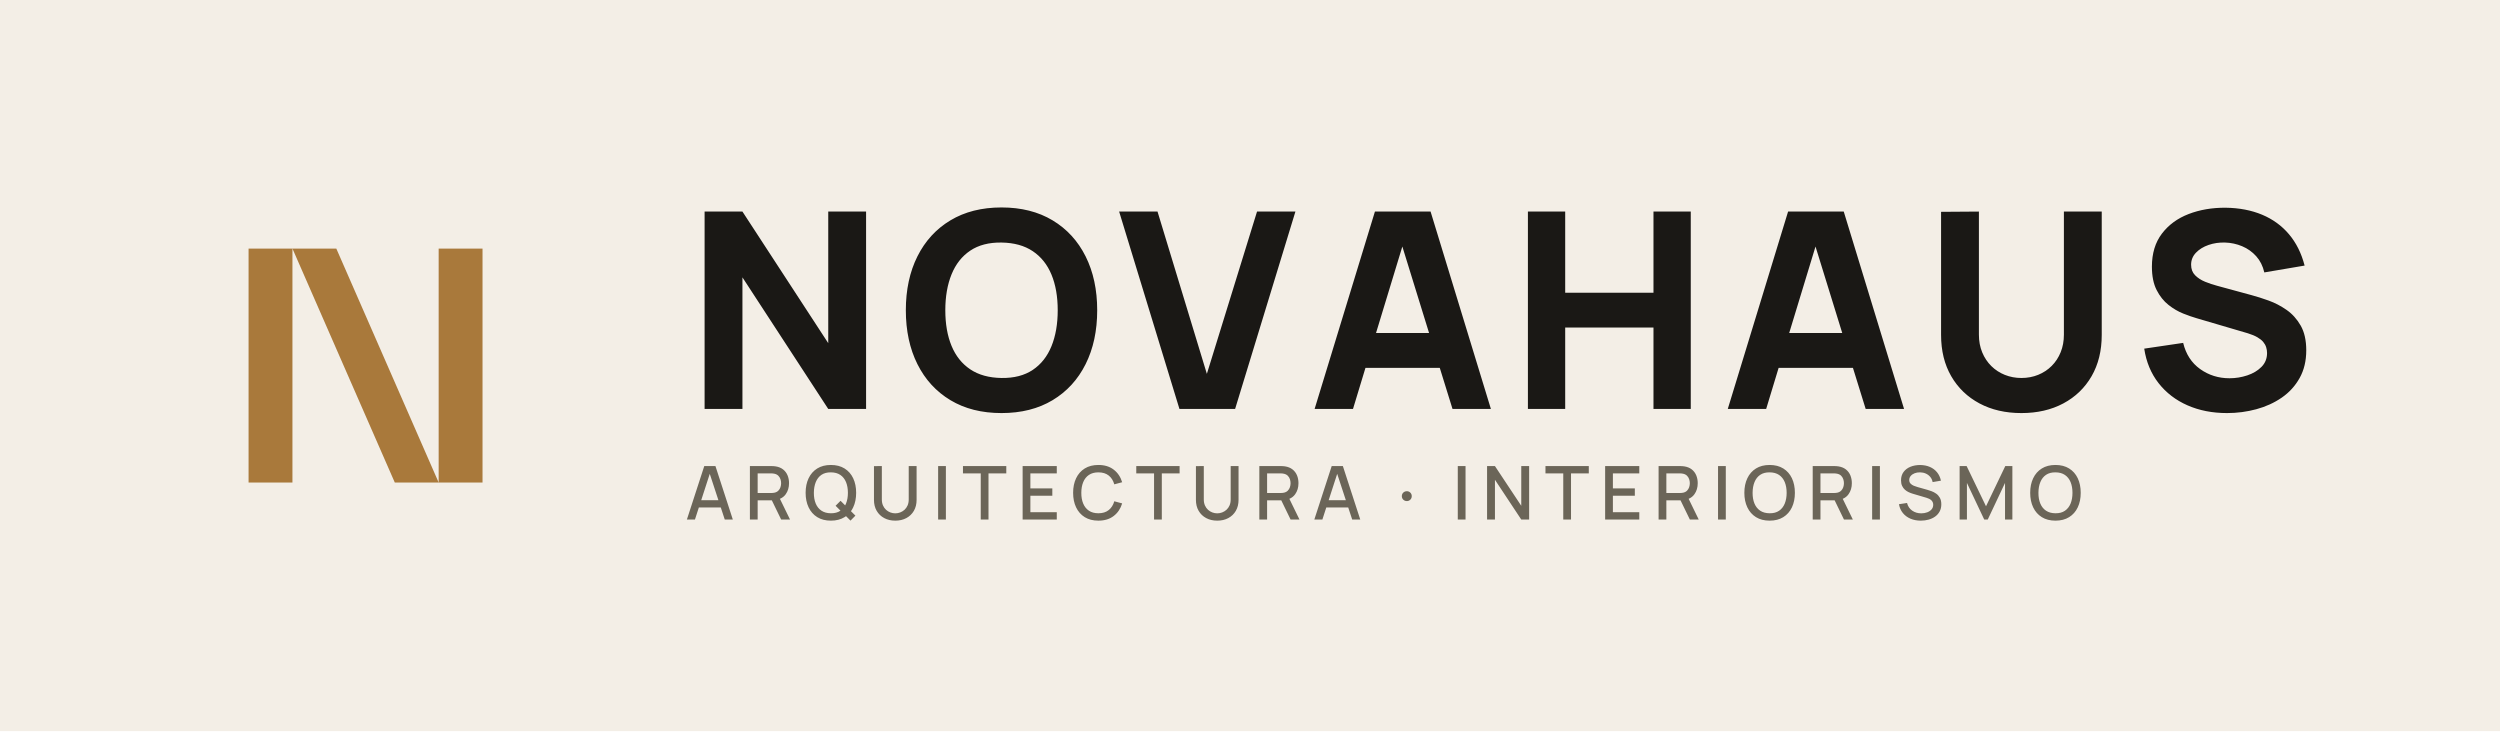
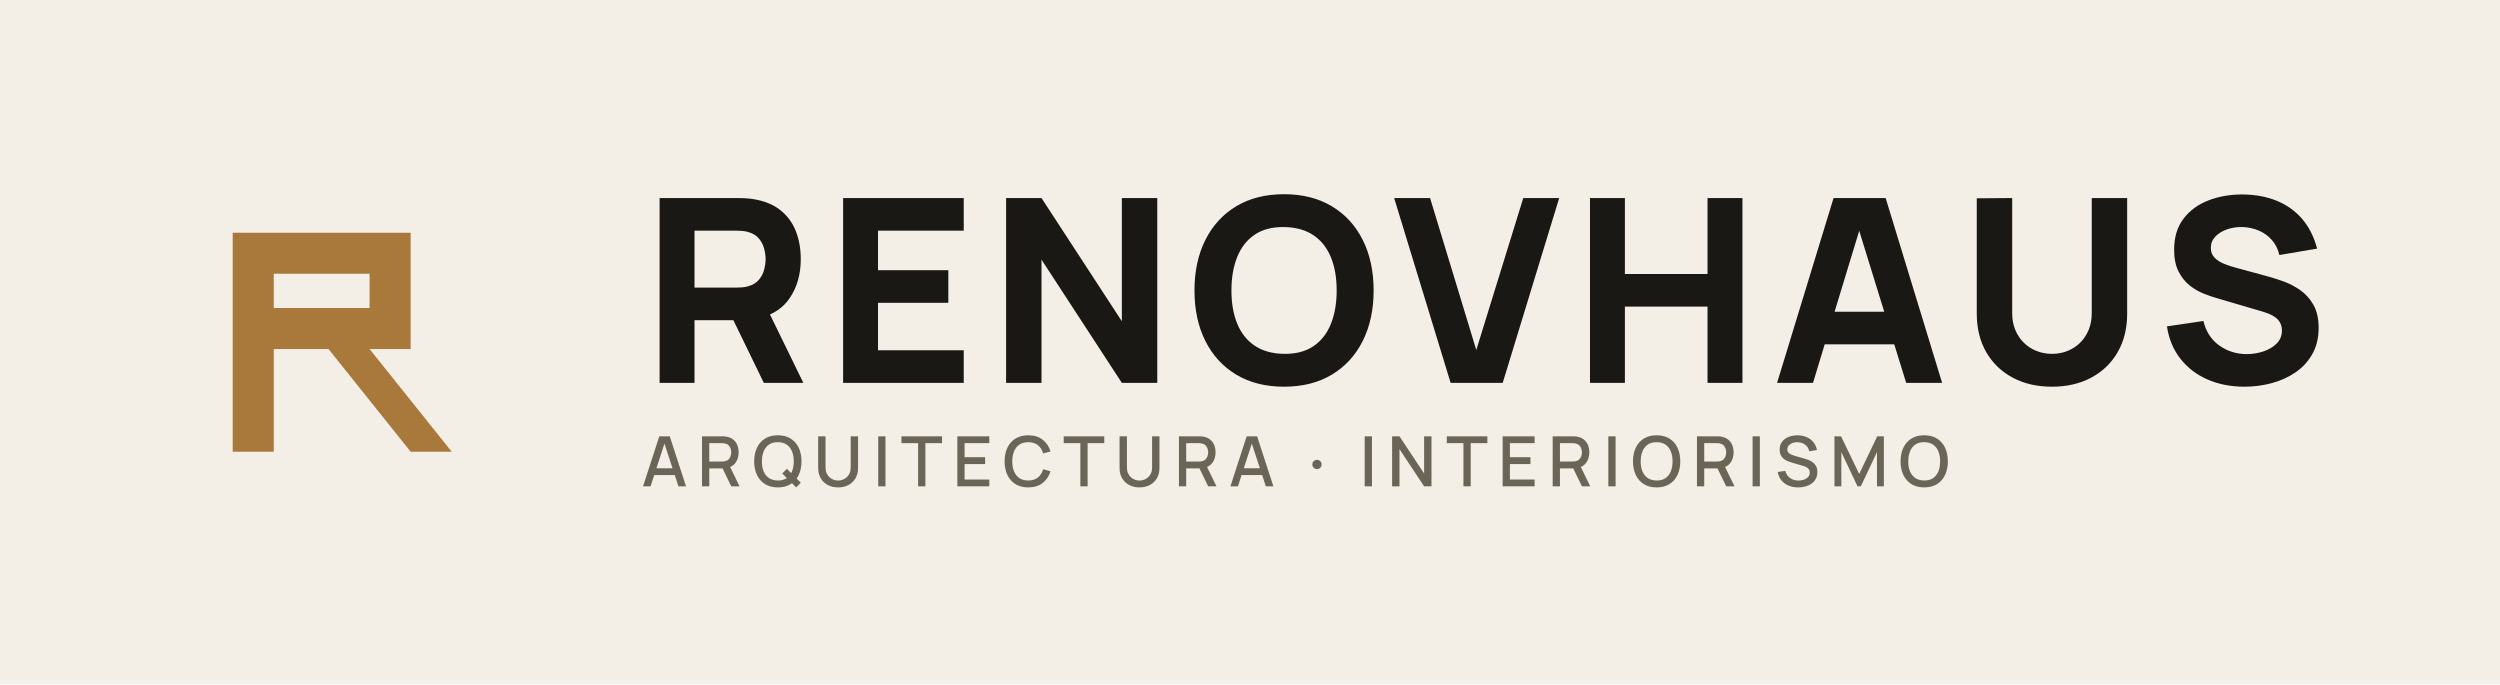
- <svg xmlns="http://www.w3.org/2000/svg" viewBox="0 0 437.696 128" role="img" aria-label="NOVAHAUS">
+ <svg xmlns="http://www.w3.org/2000/svg" viewBox="0 0 467.552 128" role="img" aria-label="RENOVHAUS">
  <rect width="100%" height="100%" fill="#F3EEE6" />
  <g transform="translate(32,32) scale(0.64)">
-     <path d="M18,18 H30 V82 H18 Z M30,18 L42,18 L70,82 L58,82 Z M70,18 H82 V82 H70 Z" fill="#A9793B" />
+     <path d="M18,18 H30 V82 H18 Z M30,18 H70 V30 H30 Z M58,18 H70 V52 H58 Z M30,40 H70 V52 H30 Z M46,52 L58,52 L82,82 L70,82 Z" fill="#A9793B" />
  </g>
-   <path d="M3.36,0L3.36,-34.56L9.984,-34.56L25.008,-11.52L25.008,-34.56L31.632,-34.56L31.632,0L25.008,0L9.984,-23.04L9.984,0Z M55.344,0.72Q50.16,0.72 46.404,-1.536Q42.648,-3.792 40.62,-7.848Q38.592,-11.904 38.592,-17.28Q38.592,-22.656 40.62,-26.712Q42.648,-30.768 46.404,-33.024Q50.16,-35.28 55.344,-35.28Q60.528,-35.28 64.284,-33.024Q68.04,-30.768 70.068,-26.712Q72.096,-22.656 72.096,-17.28Q72.096,-11.904 70.068,-7.848Q68.04,-3.792 64.284,-1.536Q60.528,0.72 55.344,0.72ZM55.344,-5.424Q58.632,-5.376 60.816,-6.84Q63,-8.304 64.092,-10.992Q65.184,-13.68 65.184,-17.28Q65.184,-20.88 64.092,-23.52Q63,-26.16 60.816,-27.624Q58.632,-29.088 55.344,-29.136Q52.056,-29.184 49.872,-27.72Q47.688,-26.256 46.596,-23.568Q45.504,-20.88 45.504,-17.28Q45.504,-13.68 46.596,-11.04Q47.688,-8.4 49.872,-6.936Q52.056,-5.472 55.344,-5.424Z M86.496,0L75.936,-34.56L82.656,-34.56L91.296,-6.144L100.08,-34.56L106.8,-34.56L96.24,0Z M110.16,0L120.72,-34.56L130.464,-34.56L141.024,0L134.304,0L132.072,-7.2L119.064,-7.2L116.88,0ZM130.2,-13.296L125.52,-28.44L120.912,-13.296Z M147.504,0L147.504,-34.56L154.032,-34.56L154.032,-20.352L169.488,-20.352L169.488,-34.56L176.016,-34.56L176.016,0L169.488,0L169.488,-14.256L154.032,-14.256L154.032,0Z M182.496,0L193.056,-34.56L202.8,-34.56L213.36,0L206.64,0L204.408,-7.2L191.4,-7.2L189.216,0ZM202.536,-13.296L197.856,-28.44L193.248,-13.296Z M233.904,0.72Q229.728,0.72 226.56,-0.972Q223.392,-2.664 221.616,-5.736Q219.84,-8.808 219.84,-12.96L219.84,-34.512L226.464,-34.56L226.464,-13.008Q226.464,-11.304 227.04,-9.912Q227.616,-8.52 228.636,-7.512Q229.656,-6.504 231.012,-5.964Q232.368,-5.424 233.904,-5.424Q235.488,-5.424 236.844,-5.976Q238.2,-6.528 239.208,-7.536Q240.216,-8.544 240.78,-9.936Q241.344,-11.328 241.344,-13.008L241.344,-34.56L247.968,-34.56L247.968,-12.96Q247.968,-8.808 246.192,-5.736Q244.416,-2.664 241.248,-0.972Q238.08,0.72 233.904,0.72Z M269.904,0.72Q266.064,0.72 262.98,-0.636Q259.896,-1.992 257.916,-4.524Q255.936,-7.056 255.408,-10.56L262.224,-11.568Q262.944,-8.592 265.2,-6.984Q267.456,-5.376 270.336,-5.376Q271.944,-5.376 273.456,-5.88Q274.968,-6.384 275.94,-7.368Q276.912,-8.352 276.912,-9.792Q276.912,-10.32 276.756,-10.812Q276.6,-11.304 276.24,-11.736Q275.88,-12.168 275.22,-12.552Q274.56,-12.936 273.552,-13.248L264.576,-15.888Q263.568,-16.176 262.236,-16.704Q260.904,-17.232 259.656,-18.216Q258.408,-19.2 257.58,-20.82Q256.752,-22.44 256.752,-24.912Q256.752,-28.392 258.504,-30.696Q260.256,-33 263.184,-34.128Q266.112,-35.256 269.664,-35.232Q273.24,-35.184 276.048,-34.008Q278.856,-32.832 280.752,-30.588Q282.648,-28.344 283.488,-25.104L276.432,-23.904Q276.048,-25.584 275.016,-26.736Q273.984,-27.888 272.556,-28.488Q271.128,-29.088 269.568,-29.136Q268.032,-29.184 266.676,-28.716Q265.32,-28.248 264.468,-27.36Q263.616,-26.472 263.616,-25.248Q263.616,-24.12 264.312,-23.412Q265.008,-22.704 266.064,-22.272Q267.12,-21.84 268.224,-21.552L274.224,-19.92Q275.568,-19.56 277.2,-18.972Q278.832,-18.384 280.332,-17.34Q281.832,-16.296 282.804,-14.592Q283.776,-12.888 283.776,-10.272Q283.776,-7.488 282.612,-5.412Q281.448,-3.336 279.48,-1.98Q277.512,-0.624 275.028,0.048Q272.544,0.72 269.904,0.72Z" fill="#1A1815" transform="translate(120,71.6)" />
+   <path d="M3.36,0L3.36,-34.56L17.952,-34.56Q18.456,-34.56 19.308,-34.524Q20.16,-34.488 20.832,-34.368Q23.928,-33.888 25.908,-32.328Q27.888,-30.768 28.824,-28.404Q29.76,-26.04 29.76,-23.136Q29.76,-18.792 27.6,-15.72Q26.256,-13.8 24,-12.792L30.24,0L22.848,0L17.16,-11.712L9.888,-11.712L9.888,0ZM9.888,-17.808L17.664,-17.808Q18.168,-17.808 18.768,-17.856Q19.368,-17.904 19.872,-18.048Q21.192,-18.408 21.912,-19.26Q22.632,-20.112 22.908,-21.156Q23.184,-22.2 23.184,-23.136Q23.184,-24.072 22.908,-25.116Q22.632,-26.16 21.912,-27.012Q21.192,-27.864 19.872,-28.224Q19.368,-28.368 18.768,-28.416Q18.168,-28.464 17.664,-28.464L9.888,-28.464Z M37.68,0L37.68,-34.56L60.24,-34.56L60.24,-28.464L44.208,-28.464L44.208,-21.072L57.36,-21.072L57.36,-14.976L44.208,-14.976L44.208,-6.096L60.24,-6.096L60.24,0Z M68.16,0L68.16,-34.56L74.784,-34.56L89.808,-11.52L89.808,-34.56L96.432,-34.56L96.432,0L89.808,0L74.784,-23.04L74.784,0Z M120.144,0.72Q114.96,0.72 111.204,-1.536Q107.448,-3.792 105.42,-7.848Q103.392,-11.904 103.392,-17.28Q103.392,-22.656 105.42,-26.712Q107.448,-30.768 111.204,-33.024Q114.96,-35.28 120.144,-35.28Q125.328,-35.28 129.084,-33.024Q132.84,-30.768 134.868,-26.712Q136.896,-22.656 136.896,-17.28Q136.896,-11.904 134.868,-7.848Q132.84,-3.792 129.084,-1.536Q125.328,0.72 120.144,0.72ZM120.144,-5.424Q123.432,-5.376 125.616,-6.84Q127.8,-8.304 128.892,-10.992Q129.984,-13.68 129.984,-17.28Q129.984,-20.88 128.892,-23.52Q127.8,-26.16 125.616,-27.624Q123.432,-29.088 120.144,-29.136Q116.856,-29.184 114.672,-27.72Q112.488,-26.256 111.396,-23.568Q110.304,-20.88 110.304,-17.28Q110.304,-13.68 111.396,-11.04Q112.488,-8.4 114.672,-6.936Q116.856,-5.472 120.144,-5.424Z M151.296,0L140.736,-34.56L147.456,-34.56L156.096,-6.144L164.88,-34.56L171.6,-34.56L161.04,0Z M177.36,0L177.36,-34.56L183.888,-34.56L183.888,-20.352L199.344,-20.352L199.344,-34.56L205.872,-34.56L205.872,0L199.344,0L199.344,-14.256L183.888,-14.256L183.888,0Z M212.352,0L222.912,-34.56L232.656,-34.56L243.216,0L236.496,0L234.264,-7.2L221.256,-7.2L219.072,0ZM232.392,-13.296L227.712,-28.44L223.104,-13.296Z M263.76,0.72Q259.584,0.72 256.416,-0.972Q253.248,-2.664 251.472,-5.736Q249.696,-8.808 249.696,-12.96L249.696,-34.512L256.32,-34.56L256.32,-13.008Q256.32,-11.304 256.896,-9.912Q257.472,-8.52 258.492,-7.512Q259.512,-6.504 260.868,-5.964Q262.224,-5.424 263.76,-5.424Q265.344,-5.424 266.7,-5.976Q268.056,-6.528 269.064,-7.536Q270.072,-8.544 270.636,-9.936Q271.2,-11.328 271.2,-13.008L271.2,-34.56L277.824,-34.56L277.824,-12.96Q277.824,-8.808 276.048,-5.736Q274.272,-2.664 271.104,-0.972Q267.936,0.72 263.76,0.72Z M299.76,0.72Q295.92,0.72 292.836,-0.636Q289.752,-1.992 287.772,-4.524Q285.792,-7.056 285.264,-10.56L292.08,-11.568Q292.8,-8.592 295.056,-6.984Q297.312,-5.376 300.192,-5.376Q301.8,-5.376 303.312,-5.88Q304.824,-6.384 305.796,-7.368Q306.768,-8.352 306.768,-9.792Q306.768,-10.32 306.612,-10.812Q306.456,-11.304 306.096,-11.736Q305.736,-12.168 305.076,-12.552Q304.416,-12.936 303.408,-13.248L294.432,-15.888Q293.424,-16.176 292.092,-16.704Q290.76,-17.232 289.512,-18.216Q288.264,-19.2 287.436,-20.82Q286.608,-22.44 286.608,-24.912Q286.608,-28.392 288.36,-30.696Q290.112,-33 293.04,-34.128Q295.968,-35.256 299.52,-35.232Q303.096,-35.184 305.904,-34.008Q308.712,-32.832 310.608,-30.588Q312.504,-28.344 313.344,-25.104L306.288,-23.904Q305.904,-25.584 304.872,-26.736Q303.84,-27.888 302.412,-28.488Q300.984,-29.088 299.424,-29.136Q297.888,-29.184 296.532,-28.716Q295.176,-28.248 294.324,-27.36Q293.472,-26.472 293.472,-25.248Q293.472,-24.12 294.168,-23.412Q294.864,-22.704 295.92,-22.272Q296.976,-21.84 298.08,-21.552L304.08,-19.92Q305.424,-19.56 307.056,-18.972Q308.688,-18.384 310.188,-17.34Q311.688,-16.296 312.66,-14.592Q313.632,-12.888 313.632,-10.272Q313.632,-7.488 312.468,-5.412Q311.304,-3.336 309.336,-1.98Q307.368,-0.624 304.884,0.048Q302.4,0.72 299.76,0.72Z" fill="#1A1815" transform="translate(120,71.6)" />
  <path d="M0.26,0L3.302,-9.36L5.259,-9.36L8.301,0L6.89,0L6.195,-2.112L2.353,-2.112L1.67,0ZM5.778,-3.386L4.264,-8.001L2.769,-3.386Z M11.291,0L11.291,-9.36L15.074,-9.36Q15.21,-9.36 15.412,-9.35Q15.613,-9.34 15.795,-9.308Q16.575,-9.184 17.098,-8.775Q17.621,-8.365 17.882,-7.741Q18.142,-7.117 18.142,-6.363Q18.142,-5.245 17.569,-4.439Q17.186,-3.893 16.549,-3.627L18.317,0L16.764,0L15.132,-3.36L12.649,-3.36L12.649,0ZM12.649,-4.647L15.022,-4.647Q15.151,-4.647 15.311,-4.66Q15.47,-4.673 15.613,-4.706Q16.029,-4.803 16.282,-5.067Q16.536,-5.33 16.647,-5.674Q16.757,-6.019 16.757,-6.363Q16.757,-6.708 16.647,-7.049Q16.536,-7.39 16.282,-7.654Q16.029,-7.917 15.613,-8.014Q15.47,-8.053 15.311,-8.066Q15.151,-8.079 15.022,-8.079L12.649,-8.079Z M28.906,0.189L28.119,-0.591Q27.996,-0.5 27.866,-0.422Q26.871,0.195 25.474,0.195Q24.069,0.195 23.082,-0.419Q22.094,-1.033 21.57,-2.132Q21.047,-3.23 21.047,-4.68Q21.047,-6.129 21.57,-7.228Q22.094,-8.326 23.082,-8.941Q24.069,-9.555 25.474,-9.555Q26.871,-9.555 27.862,-8.941Q28.854,-8.326 29.374,-7.228Q29.894,-6.129 29.894,-4.68Q29.894,-3.23 29.374,-2.132Q29.205,-1.774 28.984,-1.462L29.764,-0.682ZM25.474,-1.098Q26.468,-1.085 27.131,-1.54Q27.138,-1.547 27.151,-1.553L26.293,-2.411L27.164,-3.282L27.97,-2.476Q28.048,-2.632 28.119,-2.801Q28.45,-3.607 28.45,-4.68Q28.45,-5.752 28.119,-6.555Q27.788,-7.358 27.128,-7.806Q26.468,-8.255 25.474,-8.261Q24.479,-8.274 23.819,-7.826Q23.16,-7.377 22.828,-6.565Q22.497,-5.752 22.49,-4.68Q22.484,-3.607 22.815,-2.805Q23.147,-2.002 23.813,-1.553Q24.479,-1.105 25.474,-1.098Z M36.744,0.195Q35.646,0.195 34.804,-0.257Q33.963,-0.708 33.488,-1.524Q33.013,-2.34 33.013,-3.445L33.013,-9.353L34.391,-9.36L34.391,-3.516Q34.391,-2.918 34.593,-2.463Q34.795,-2.008 35.132,-1.703Q35.47,-1.397 35.89,-1.241Q36.309,-1.085 36.744,-1.085Q37.186,-1.085 37.606,-1.245Q38.025,-1.404 38.363,-1.709Q38.701,-2.015 38.899,-2.47Q39.098,-2.925 39.098,-3.516L39.098,-9.36L40.476,-9.36L40.476,-3.445Q40.476,-2.346 40.001,-1.527Q39.527,-0.708 38.685,-0.257Q37.843,0.195 36.744,0.195Z M44.246,0L44.246,-9.36L45.604,-9.36L45.604,0Z M51.707,0L51.707,-8.079L48.594,-8.079L48.594,-9.36L56.18,-9.36L56.18,-8.079L53.066,-8.079L53.066,0Z M59.04,0L59.04,-9.36L65.019,-9.36L65.019,-8.079L60.398,-8.079L60.398,-5.453L64.239,-5.453L64.239,-4.173L60.398,-4.173L60.398,-1.28L65.019,-1.28L65.019,0Z M72.306,0.195Q70.902,0.195 69.914,-0.419Q68.926,-1.033 68.403,-2.132Q67.88,-3.23 67.88,-4.68Q67.88,-6.129 68.403,-7.228Q68.926,-8.326 69.914,-8.941Q70.902,-9.555 72.306,-9.555Q73.925,-9.555 74.987,-8.736Q76.05,-7.917 76.466,-6.532L75.088,-6.162Q74.815,-7.143 74.116,-7.702Q73.417,-8.261 72.306,-8.261Q71.312,-8.261 70.649,-7.813Q69.985,-7.364 69.651,-6.558Q69.316,-5.752 69.316,-4.68Q69.309,-3.607 69.644,-2.801Q69.979,-1.995 70.645,-1.547Q71.312,-1.098 72.306,-1.098Q73.417,-1.098 74.116,-1.661Q74.815,-2.223 75.088,-3.198L76.466,-2.827Q76.05,-1.443 74.987,-0.624Q73.925,0.195 72.306,0.195Z M82.05,0L82.05,-8.079L78.936,-8.079L78.936,-9.36L86.522,-9.36L86.522,-8.079L83.408,-8.079L83.408,0Z M93.113,0.195Q92.014,0.195 91.172,-0.257Q90.33,-0.708 89.856,-1.524Q89.381,-2.34 89.381,-3.445L89.381,-9.353L90.759,-9.36L90.759,-3.516Q90.759,-2.918 90.961,-2.463Q91.163,-2.008 91.5,-1.703Q91.839,-1.397 92.258,-1.241Q92.677,-1.085 93.113,-1.085Q93.554,-1.085 93.974,-1.245Q94.393,-1.404 94.731,-1.709Q95.069,-2.015 95.267,-2.47Q95.465,-2.925 95.465,-3.516L95.465,-9.36L96.843,-9.36L96.843,-3.445Q96.843,-2.346 96.369,-1.527Q95.895,-0.708 95.053,-0.257Q94.211,0.195 93.113,0.195Z M100.483,0L100.483,-9.36L104.267,-9.36Q104.403,-9.36 104.605,-9.35Q104.806,-9.34 104.988,-9.308Q105.768,-9.184 106.291,-8.775Q106.815,-8.365 107.075,-7.741Q107.334,-7.117 107.334,-6.363Q107.334,-5.245 106.762,-4.439Q106.379,-3.893 105.742,-3.627L107.51,0L105.956,0L104.325,-3.36L101.842,-3.36L101.842,0ZM101.842,-4.647L104.215,-4.647Q104.345,-4.647 104.504,-4.66Q104.663,-4.673 104.806,-4.706Q105.222,-4.803 105.476,-5.067Q105.729,-5.33 105.84,-5.674Q105.95,-6.019 105.95,-6.363Q105.95,-6.708 105.84,-7.049Q105.729,-7.39 105.476,-7.654Q105.222,-7.917 104.806,-8.014Q104.663,-8.053 104.504,-8.066Q104.345,-8.079 104.215,-8.079L101.842,-8.079Z M110.11,0L113.152,-9.36L115.108,-9.36L118.151,0L116.74,0L116.045,-2.112L112.203,-2.112L111.521,0ZM115.628,-3.386L114.114,-8.001L112.619,-3.386Z M126.321,-3.23Q125.944,-3.23 125.687,-3.477Q125.431,-3.724 125.431,-4.095Q125.431,-4.472 125.687,-4.716Q125.944,-4.959 126.321,-4.959Q126.659,-4.959 126.913,-4.716Q127.166,-4.472 127.166,-4.095Q127.166,-3.724 126.913,-3.477Q126.659,-3.23 126.321,-3.23Z M135.226,0L135.226,-9.36L136.585,-9.36L136.585,0Z M140.354,0L140.354,-9.36L141.733,-9.36L146.341,-2.405L146.341,-9.36L147.719,-9.36L147.719,0L146.341,0L141.733,-6.961L141.733,0Z M153.693,0L153.693,-8.079L150.579,-8.079L150.579,-9.36L158.164,-9.36L158.164,-8.079L155.051,-8.079L155.051,0Z M161.025,0L161.025,-9.36L167.004,-9.36L167.004,-8.079L162.383,-8.079L162.383,-5.453L166.224,-5.453L166.224,-4.173L162.383,-4.173L162.383,-1.28L167.004,-1.28L167.004,0Z M170.384,0L170.384,-9.36L174.168,-9.36Q174.304,-9.36 174.505,-9.35Q174.707,-9.34 174.889,-9.308Q175.669,-9.184 176.192,-8.775Q176.715,-8.365 176.975,-7.741Q177.235,-7.117 177.235,-6.363Q177.235,-5.245 176.663,-4.439Q176.28,-3.893 175.643,-3.627L177.411,0L175.858,0L174.226,-3.36L171.743,-3.36L171.743,0ZM171.743,-4.647L174.115,-4.647Q174.245,-4.647 174.405,-4.66Q174.564,-4.673 174.707,-4.706Q175.123,-4.803 175.376,-5.067Q175.63,-5.33 175.74,-5.674Q175.851,-6.019 175.851,-6.363Q175.851,-6.708 175.74,-7.049Q175.63,-7.39 175.376,-7.654Q175.123,-7.917 174.707,-8.014Q174.564,-8.053 174.405,-8.066Q174.245,-8.079 174.115,-8.079L171.743,-8.079Z M180.791,0L180.791,-9.36L182.15,-9.36L182.15,0Z M189.826,0.195Q188.422,0.195 187.434,-0.419Q186.446,-1.033 185.923,-2.132Q185.399,-3.23 185.399,-4.68Q185.399,-6.129 185.923,-7.228Q186.446,-8.326 187.434,-8.941Q188.422,-9.555 189.826,-9.555Q191.223,-9.555 192.215,-8.941Q193.206,-8.326 193.726,-7.228Q194.246,-6.129 194.246,-4.68Q194.246,-3.23 193.726,-2.132Q193.206,-1.033 192.215,-0.419Q191.223,0.195 189.826,0.195ZM189.826,-1.098Q190.82,-1.085 191.48,-1.537Q192.14,-1.989 192.471,-2.798Q192.803,-3.607 192.803,-4.68Q192.803,-5.752 192.471,-6.555Q192.14,-7.358 191.48,-7.806Q190.82,-8.255 189.826,-8.261Q188.831,-8.274 188.172,-7.826Q187.512,-7.377 187.18,-6.565Q186.849,-5.752 186.842,-4.68Q186.836,-3.607 187.167,-2.805Q187.499,-2.002 188.165,-1.553Q188.831,-1.105 189.826,-1.098Z M197.366,0L197.366,-9.36L201.149,-9.36Q201.285,-9.36 201.487,-9.35Q201.688,-9.34 201.87,-9.308Q202.65,-9.184 203.174,-8.775Q203.697,-8.365 203.957,-7.741Q204.217,-7.117 204.217,-6.363Q204.217,-5.245 203.645,-4.439Q203.261,-3.893 202.624,-3.627L204.392,0L202.839,0L201.207,-3.36L198.724,-3.36L198.724,0ZM198.724,-4.647L201.097,-4.647Q201.227,-4.647 201.386,-4.66Q201.545,-4.673 201.688,-4.706Q202.104,-4.803 202.358,-5.067Q202.611,-5.33 202.722,-5.674Q202.832,-6.019 202.832,-6.363Q202.832,-6.708 202.722,-7.049Q202.611,-7.39 202.358,-7.654Q202.104,-7.917 201.688,-8.014Q201.545,-8.053 201.386,-8.066Q201.227,-8.079 201.097,-8.079L198.724,-8.079Z M207.772,0L207.772,-9.36L209.131,-9.36L209.131,0Z M216.294,0.195Q215.286,0.195 214.477,-0.153Q213.668,-0.5 213.145,-1.147Q212.621,-1.794 212.465,-2.684L213.882,-2.899Q214.097,-2.041 214.779,-1.563Q215.462,-1.085 216.372,-1.085Q216.937,-1.085 217.412,-1.264Q217.886,-1.443 218.176,-1.778Q218.465,-2.112 218.465,-2.58Q218.465,-2.834 218.377,-3.029Q218.289,-3.224 218.137,-3.37Q217.984,-3.516 217.766,-3.624Q217.548,-3.731 217.288,-3.809L214.89,-4.517Q214.539,-4.621 214.175,-4.787Q213.811,-4.953 213.509,-5.223Q213.206,-5.492 213.018,-5.892Q212.829,-6.292 212.829,-6.864Q212.829,-7.728 213.275,-8.33Q213.72,-8.931 214.48,-9.24Q215.241,-9.548 216.183,-9.548Q217.132,-9.535 217.883,-9.21Q218.634,-8.885 219.131,-8.278Q219.628,-7.67 219.817,-6.805L218.361,-6.558Q218.263,-7.085 217.945,-7.465Q217.626,-7.845 217.165,-8.05Q216.703,-8.255 216.164,-8.261Q215.644,-8.274 215.212,-8.105Q214.779,-7.936 214.523,-7.631Q214.266,-7.325 214.266,-6.929Q214.266,-6.539 214.493,-6.298Q214.721,-6.058 215.056,-5.918Q215.39,-5.778 215.722,-5.687L217.451,-5.2Q217.776,-5.109 218.189,-4.956Q218.601,-4.803 218.988,-4.53Q219.375,-4.257 219.628,-3.806Q219.882,-3.354 219.882,-2.671Q219.882,-1.963 219.596,-1.427Q219.31,-0.89 218.813,-0.53Q218.315,-0.169 217.665,0.013Q217.015,0.195 216.294,0.195Z M223.086,0L223.086,-9.36L224.315,-9.36L227.708,-2.32L231.081,-9.36L232.323,-9.36L232.323,-0.006L231.036,-0.006L231.036,-6.409L228.013,0L227.396,0L224.367,-6.409L224.367,0Z M239.869,0.195Q238.465,0.195 237.477,-0.419Q236.489,-1.033 235.966,-2.132Q235.443,-3.23 235.443,-4.68Q235.443,-6.129 235.966,-7.228Q236.489,-8.326 237.477,-8.941Q238.465,-9.555 239.869,-9.555Q241.267,-9.555 242.258,-8.941Q243.249,-8.326 243.769,-7.228Q244.289,-6.129 244.289,-4.68Q244.289,-3.23 243.769,-2.132Q243.249,-1.033 242.258,-0.419Q241.267,0.195 239.869,0.195ZM239.869,-1.098Q240.864,-1.085 241.524,-1.537Q242.183,-1.989 242.515,-2.798Q242.846,-3.607 242.846,-4.68Q242.846,-5.752 242.515,-6.555Q242.183,-7.358 241.524,-7.806Q240.864,-8.255 239.869,-8.261Q238.875,-8.274 238.215,-7.826Q237.555,-7.377 237.224,-6.565Q236.892,-5.752 236.886,-4.68Q236.879,-3.607 237.211,-2.805Q237.542,-2.002 238.209,-1.553Q238.875,-1.105 239.869,-1.098Z" fill="#6B6558" transform="translate(120,90.96)" />
</svg>
